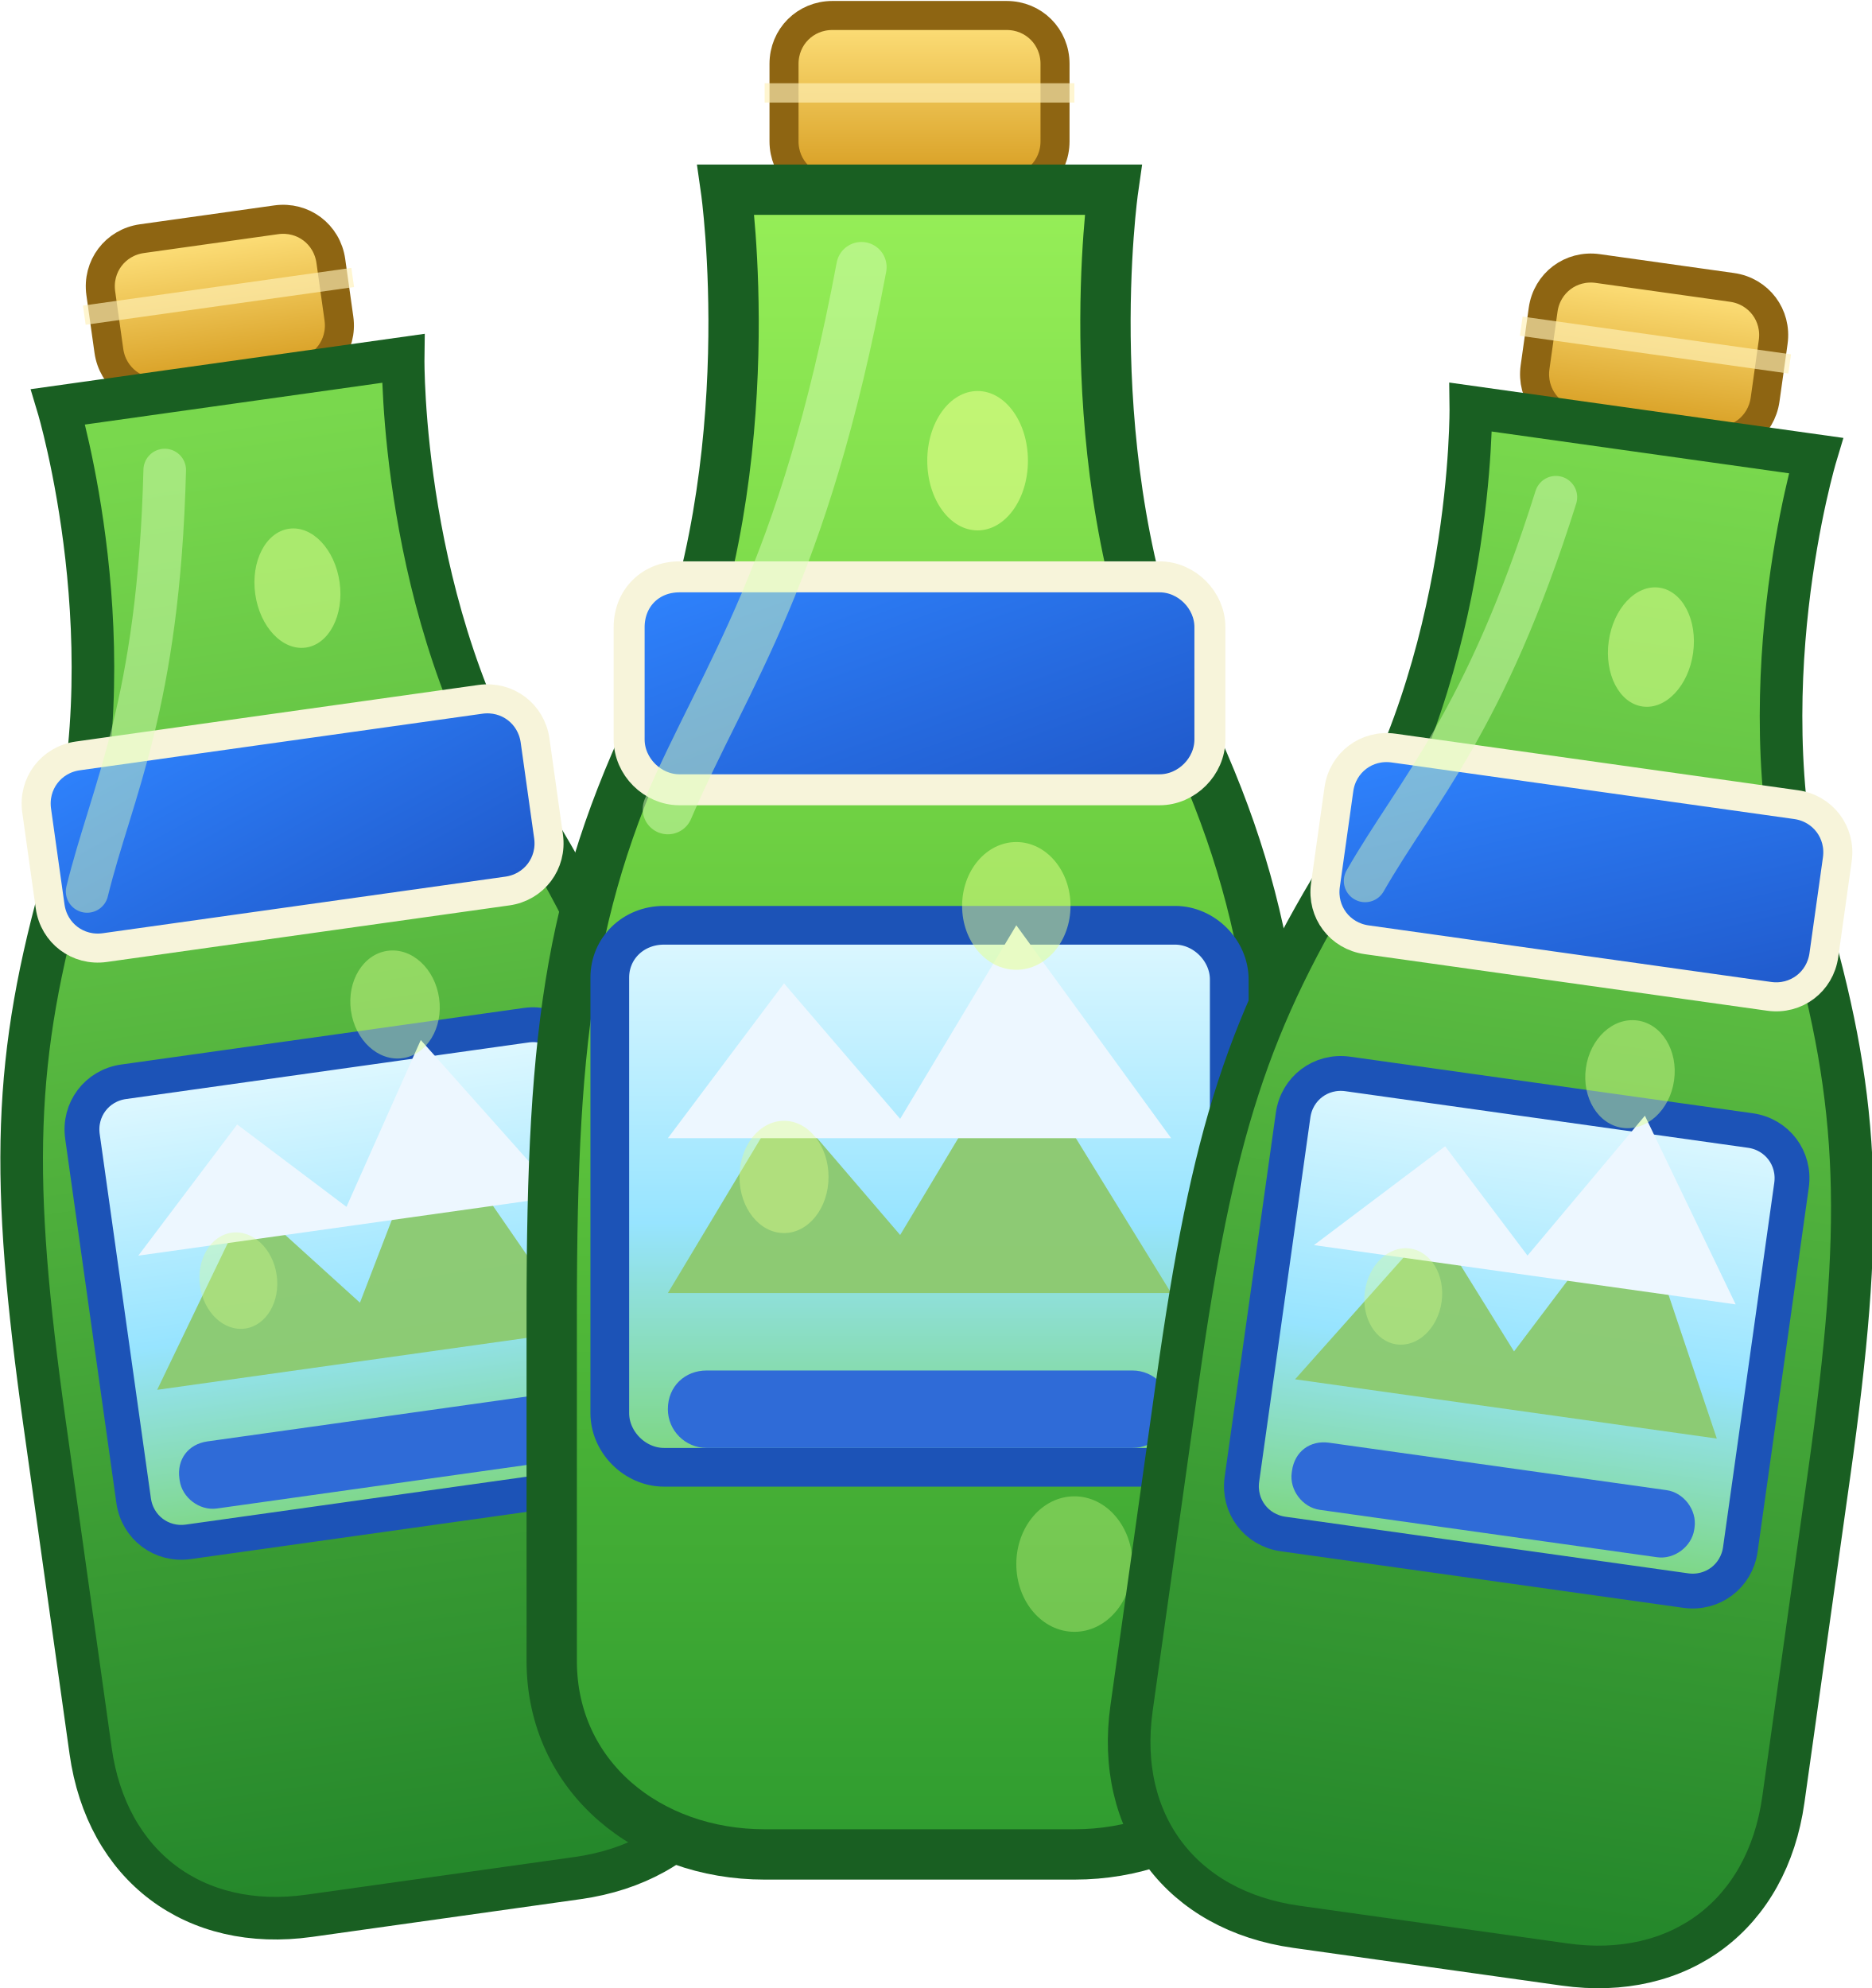
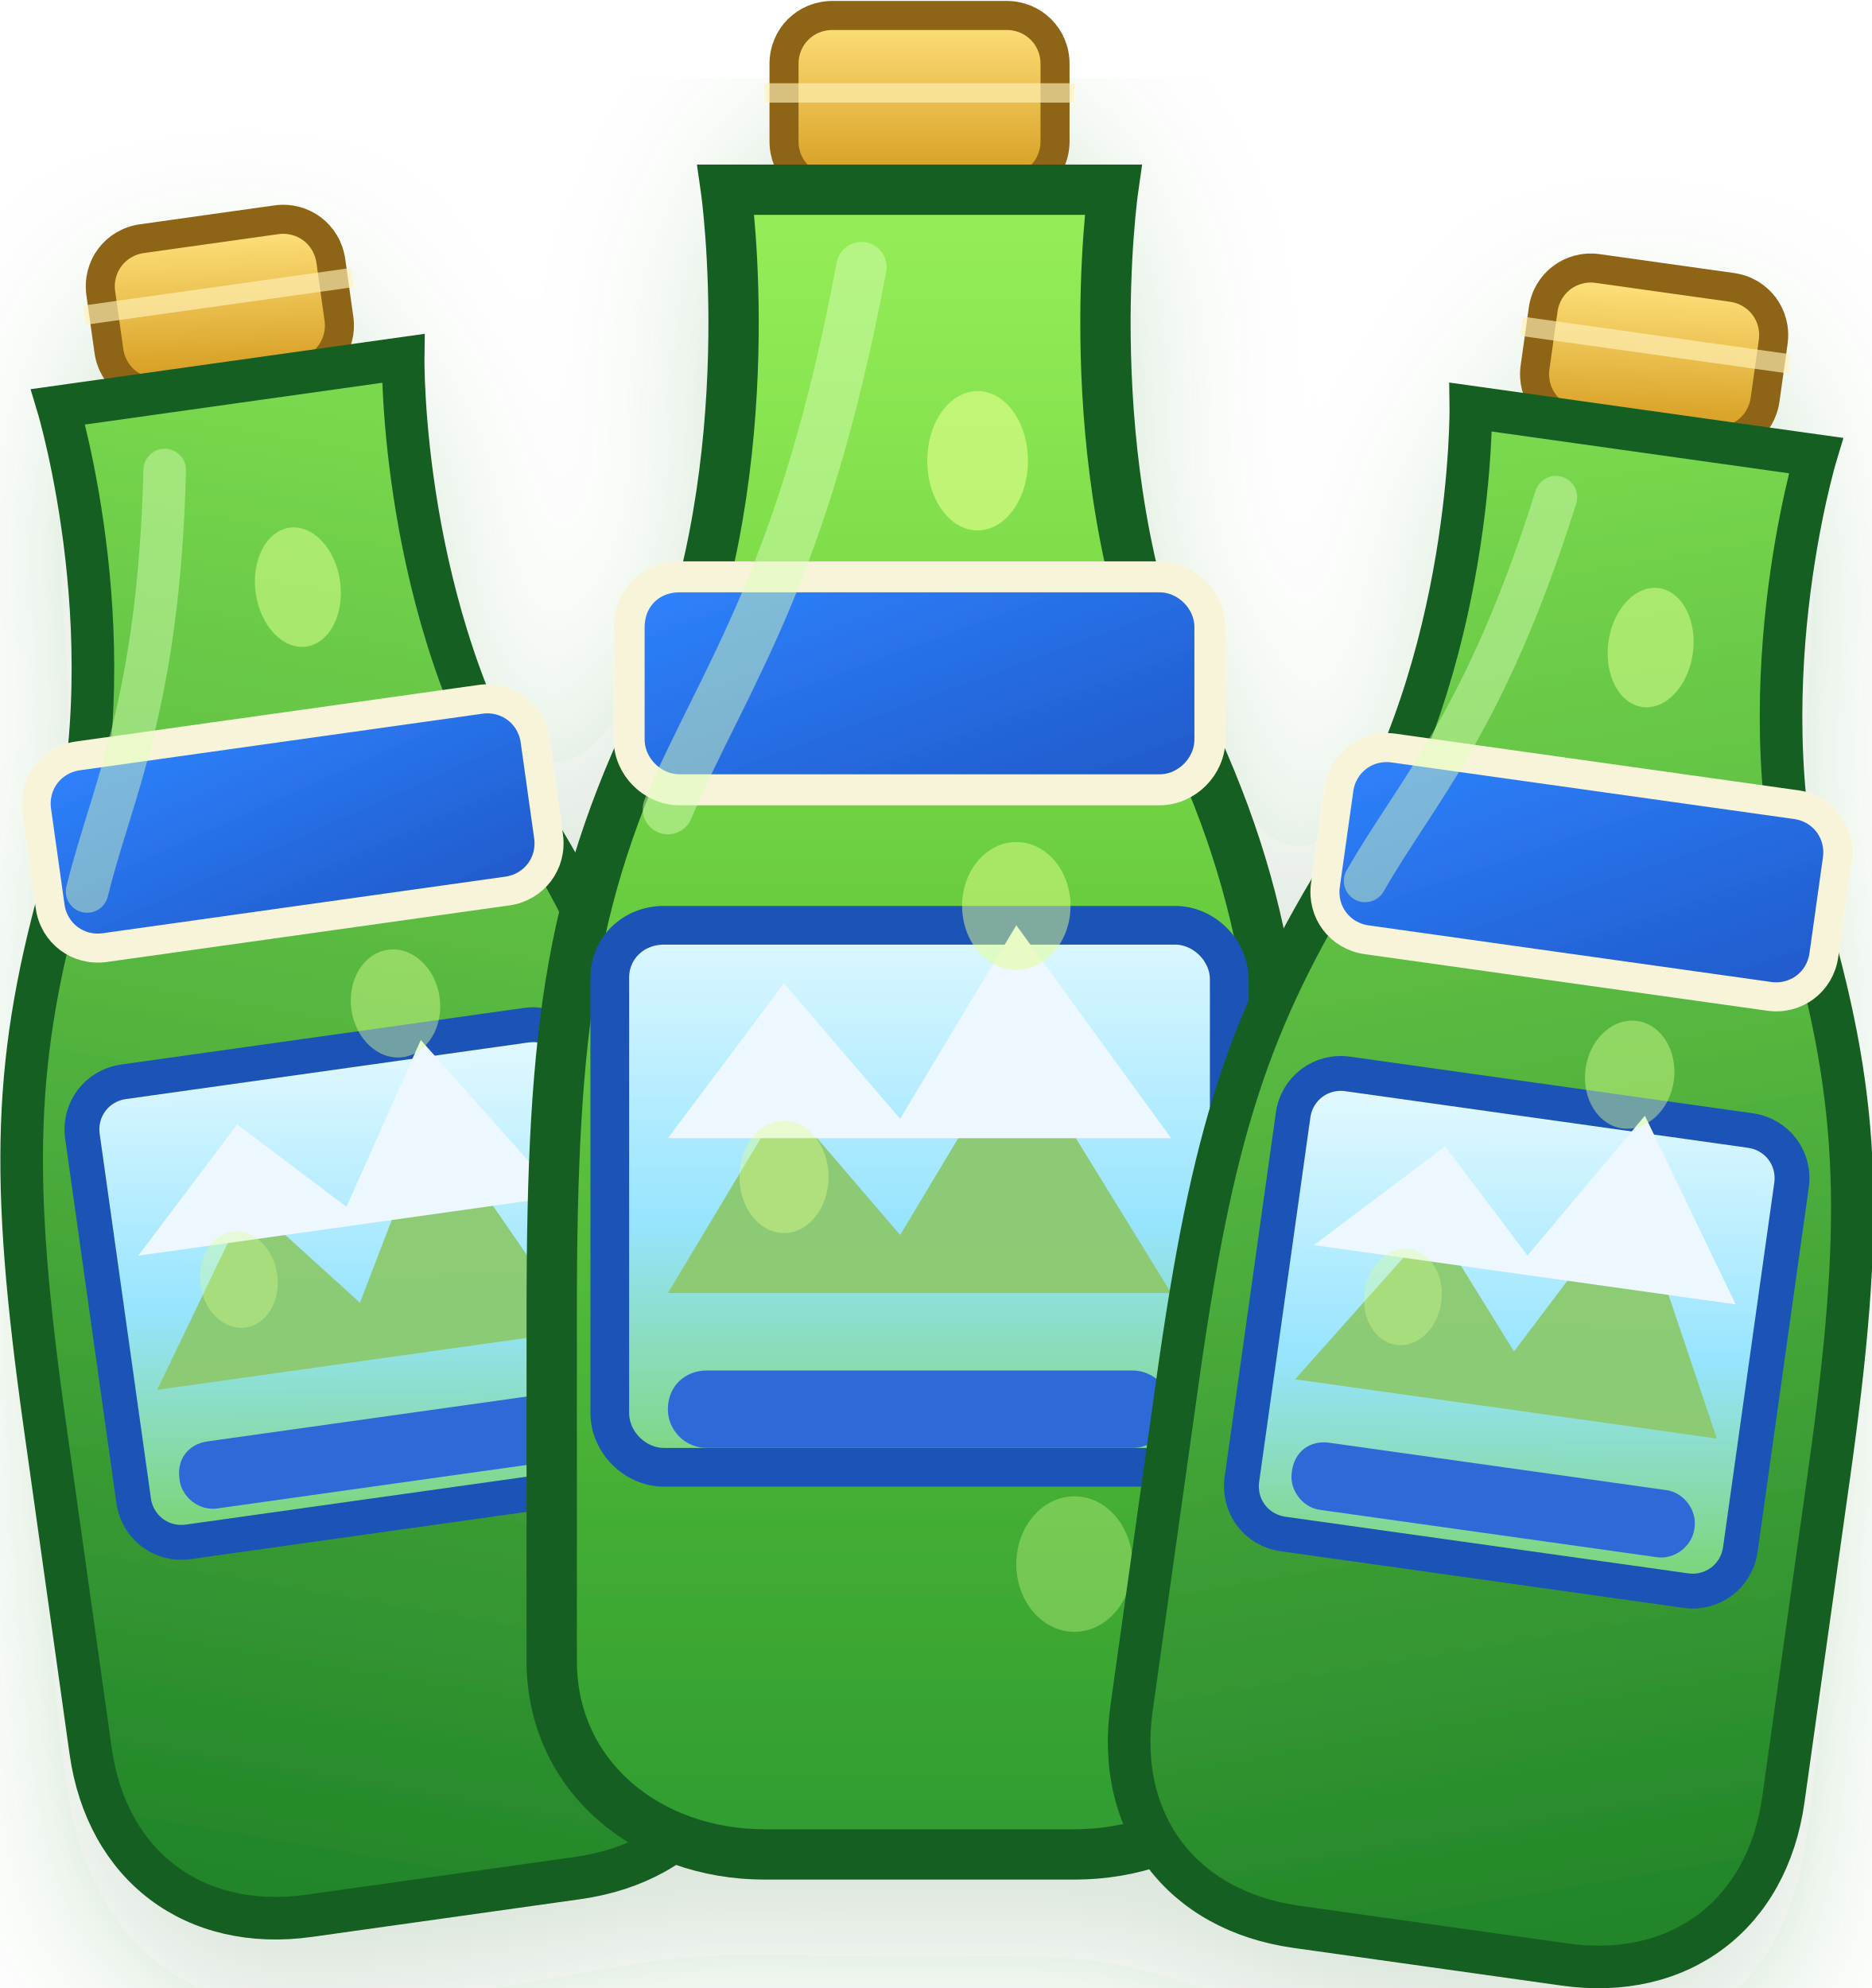
<svg xmlns="http://www.w3.org/2000/svg" version="1.1" id="Ebene_1" x="0px" y="0px" viewBox="0 0 96.7 102.7" style="enable-background:new 0 0 96.7 102.7;" xml:space="preserve">
  <style type="text/css">
- 	.st0{fill:url(#SVGID_1_);stroke:#8E6512;stroke-width:1.5;}
- 	.st1{opacity:0.65;fill:none;stroke:#FFF1B8;enable-background:new    ;}
- 	.st2{fill:url(#SVGID_00000178916175699221058910000001756233595681921214_);stroke:#195F22;stroke-width:2.2;}
- 	.st3{fill:url(#SVGID_00000063629482734886982680000008753805785676811933_);stroke:#F7F4DA;stroke-width:1.5;}
- 	.st4{fill:url(#SVGID_00000016767879107022027070000002397004122173428884_);stroke:#1C53B7;stroke-width:1.8;}
- 	.st5{opacity:0.95;fill:#8CC96E;enable-background:new    ;}
- 	.st6{fill:#EDF7FF;}
- 	.st7{fill:#2F6BD7;}
- 	.st8{opacity:0.45;fill:none;stroke:#DCFFB7;stroke-width:2.2;stroke-linecap:round;enable-background:new    ;}
- 	.st9{opacity:0.55;fill:#D9FF8D;enable-background:new    ;}
- 	.st10{opacity:0.45;fill:#D9FF8D;enable-background:new    ;}
- 	.st11{opacity:0.35;fill:#D9FF8D;enable-background:new    ;}
- 	.st12{fill:url(#SVGID_00000008121279345570477580000003387293392277720763_);stroke:#8E6512;stroke-width:1.5;}
- 	.st13{fill:url(#SVGID_00000091713838360226561160000000465852712480254621_);stroke:#195F22;stroke-width:2.6;}
- 	.st14{fill:url(#SVGID_00000106858922617960694750000001295763298353747867_);stroke:#F7F4DA;stroke-width:1.6;}
- 	.st15{fill:url(#SVGID_00000118397310263875652990000016349406403828256401_);stroke:#1C53B7;stroke-width:2;}
- 	.st16{opacity:0.96;fill:#8CC96E;enable-background:new    ;}
- 	.st17{opacity:0.48;fill:none;stroke:#DCFFB7;stroke-width:2.6;stroke-linecap:round;enable-background:new    ;}
- 	.st18{opacity:0.62;fill:#E4FF8A;enable-background:new    ;}
- 	.st19{opacity:0.5;fill:#E4FF8A;enable-background:new    ;}
- 	.st20{opacity:0.4;fill:#E4FF8A;enable-background:new    ;}
- 	.st21{opacity:0.35;fill:#D8FF89;enable-background:new    ;}
- 	.st22{fill:url(#SVGID_00000043442214530021127000000005551217005899741316_);stroke:#8E6512;stroke-width:1.5;}
- 	.st23{fill:url(#SVGID_00000077311064852493671060000003117851190326670499_);stroke:#195F22;stroke-width:2.2;}
- 	.st24{fill:url(#SVGID_00000165928988566701897050000007997490976293410995_);stroke:#F7F4DA;stroke-width:1.5;}
- 	.st25{fill:url(#SVGID_00000075884854239622715340000006984511080685019026_);stroke:#1C53B7;stroke-width:1.8;}
+ 	.st0{filter:url(#shadow);}
+ 	.st1{fill:url(#SVGID_1_);stroke:#8E6512;stroke-width:1.5;}
+ 	.st2{opacity:0.65;fill:none;stroke:#FFF1B8;enable-background:new    ;}
+ 	.st3{fill:url(#SVGID_00000068661721639314383890000001359773015222274718_);stroke:#195F22;stroke-width:2.2;}
+ 	.st4{fill:url(#SVGID_00000183222311611928972780000011027649296490714292_);stroke:#F7F4DA;stroke-width:1.5;}
+ 	.st5{fill:url(#SVGID_00000166637682181105389460000004825821023229565073_);stroke:#1C53B7;stroke-width:1.8;}
+ 	.st6{opacity:0.95;fill:#8CC96E;enable-background:new    ;}
+ 	.st7{fill:#EDF7FF;}
+ 	.st8{fill:#2F6BD7;}
+ 	.st9{opacity:0.45;fill:none;stroke:#DCFFB7;stroke-width:2.2;stroke-linecap:round;enable-background:new    ;}
+ 	.st10{opacity:0.55;fill:#D9FF8D;enable-background:new    ;}
+ 	.st11{opacity:0.45;fill:#D9FF8D;enable-background:new    ;}
+ 	.st12{opacity:0.35;fill:#D9FF8D;enable-background:new    ;}
+ 	.st13{fill:url(#SVGID_00000021814305654655457030000004617678000894238653_);stroke:#8E6512;stroke-width:1.5;}
+ 	.st14{fill:url(#SVGID_00000132070119165778142100000008798516431502204322_);stroke:#195F22;stroke-width:2.6;}
+ 	.st15{fill:url(#SVGID_00000074415129207899511050000016481494254300432050_);stroke:#F7F4DA;stroke-width:1.6;}
+ 	.st16{fill:url(#SVGID_00000143589217556940343900000011584563351711540098_);stroke:#1C53B7;stroke-width:2;}
+ 	.st17{opacity:0.96;fill:#8CC96E;enable-background:new    ;}
+ 	.st18{opacity:0.48;fill:none;stroke:#DCFFB7;stroke-width:2.6;stroke-linecap:round;enable-background:new    ;}
+ 	.st19{opacity:0.62;fill:#E4FF8A;enable-background:new    ;}
+ 	.st20{opacity:0.5;fill:#E4FF8A;enable-background:new    ;}
+ 	.st21{opacity:0.4;fill:#E4FF8A;enable-background:new    ;}
+ 	.st22{opacity:0.35;fill:#D8FF89;enable-background:new    ;}
+ 	.st23{fill:url(#SVGID_00000136371337015289954990000017899512099325439140_);stroke:#8E6512;stroke-width:1.5;}
+ 	.st24{fill:url(#SVGID_00000081639039482842788360000017367037231822987698_);stroke:#195F22;stroke-width:2.2;}
+ 	.st25{fill:url(#SVGID_00000120559970147577325920000005103203770992415638_);stroke:#F7F4DA;stroke-width:1.5;}
+ 	.st26{fill:url(#SVGID_00000019640403469384186560000010380221301110919304_);stroke:#1C53B7;stroke-width:1.8;}
</style>
-   <g>
+   <filter height="160%" id="shadow" width="140%" x="-20%" y="-20%">
+     <feDropShadow dx="0" dy="4" flood-color="#2e6f36" flood-opacity="0.18" stdDeviation="4" />
+   </filter>
+   <g class="st0">
    <g transform="translate(10 14) rotate(-8 18 34)">
      <g>
-         <linearGradient id="SVGID_1_" gradientUnits="userSpaceOnUse" x1="-1774.985" y1="25.914" x2="-1774.985" y2="26.914" gradientTransform="matrix(12 2.077539e-05 -2.523284e-05 8 21306.629 -211.4213)">
+         <linearGradient id="SVGID_1_" gradientUnits="userSpaceOnUse" x1="-917.185" y1="368.31" x2="-917.185" y2="367.31" gradientTransform="matrix(11.8832 1.1134 1.6701 -7.9221 10289.984 3934.757)">
          <stop offset="0" style="stop-color:#FFE27D" />
          <stop offset="1" style="stop-color:#D59A1D" />
        </linearGradient>
-         <path class="st0" d="M2.5-4.2l7,0c1.4,0,2.5,1.1,2.5,2.5l0,3c0,1.4-1.1,2.5-2.5,2.5l-7,0C1.1,3.8,0,2.7,0,1.3l0-3     C0-3.1,1.1-4.2,2.5-4.2z" />
-         <path class="st1" d="M-1-0.7l14,0" />
-         <linearGradient id="SVGID_00000154399193265165899390000014905447673935888771_" gradientUnits="userSpaceOnUse" x1="-1864.246" y1="-111.404" x2="-1864.246" y2="-110.404" gradientTransform="matrix(34 2.574346e-05 -1.179449e-05 79 63393.809 8805.858)">
+         <path class="st1" d="M2.5-4.2l7,0c1.4,0,2.5,1.1,2.5,2.5v3c0,1.4-1.1,2.5-2.5,2.5l-7,0C1.1,3.8,0,2.7,0,1.3l0-3     C0-3.1,1.1-4.2,2.5-4.2z" />
+         <path class="st2" d="M-1-0.7l14,0" />
+         <linearGradient id="SVGID_00000163787044280860876870000010812799570198651546_" gradientUnits="userSpaceOnUse" x1="-970.639" y1="430.264" x2="-970.639" y2="429.264" gradientTransform="matrix(33.6691 10.9947 4.7319 -78.2312 30650.58 44335.652)">
          <stop offset="0" style="stop-color:#79D84D" />
          <stop offset="1" style="stop-color:#22852A" />
        </linearGradient>
-         <path style="fill:url(#SVGID_00000154399193265165899390000014905447673935888771_);stroke:#195F22;stroke-width:2.2;" d="     M-3,3.8c0,0,2,13-3,24c-4,9-5,15-5,28l0,17c0,6,4,10,10,10h14c6,0,10-4,10-10v-17c0-13-1-19-5-28c-5-11-3-24-3-24L-3,3.8z" />
-         <linearGradient id="SVGID_00000111873877162469685200000001858656368552708769_" gradientUnits="userSpaceOnUse" x1="-1849.782" y1="-4.715" x2="-1848.782" y2="-3.715" gradientTransform="matrix(26 -3.504733e-05 0 10 48089.406 68.2792)">
+         <path style="fill:url(#SVGID_00000163787044280860876870000010812799570198651546_);stroke:#195F22;stroke-width:2.2;" d="     M-3,3.8c0,0,2,13-3,24c-4,9-5,15-5,28l0,17c0,6,4,10,10,10h14c6,0,10-4,10-10l0-17c0-13-1-19-5-28c-5-11-3-24-3-24L-3,3.8z" />
+         <linearGradient id="SVGID_00000097476821453038648350000012682194533350080419_" gradientUnits="userSpaceOnUse" x1="-956.326" y1="378.268" x2="-955.326" y2="377.268" gradientTransform="matrix(25.747 1.3917 3.6185 -9.9027 23246.725 5098.584)">
          <stop offset="0" style="stop-color:#2F84FF" />
          <stop offset="1" style="stop-color:#1F57C8" />
        </linearGradient>
-         <path style="fill:url(#SVGID_00000111873877162469685200000001858656368552708769_);stroke:#F7F4DA;stroke-width:1.5;" d="     M-4.5,21.8l21,0c1.4,0,2.5,1.1,2.5,2.5v5c0,1.4-1.1,2.5-2.5,2.5l-21,0c-1.4,0-2.5-1.1-2.5-2.5l0-5C-7,22.9-5.9,21.8-4.5,21.8z" />
-         <linearGradient id="SVGID_00000038394719467579351480000000939793978875772038_" gradientUnits="userSpaceOnUse" x1="-1849.291" y1="-75.95" x2="-1849.291" y2="-74.95" gradientTransform="matrix(26 -4.943100e-05 0 24 48089.406 1861.774)">
+         <path style="fill:url(#SVGID_00000097476821453038648350000012682194533350080419_);stroke:#F7F4DA;stroke-width:1.5;" d="     M-4.5,21.8l21,0c1.4,0,2.5,1.1,2.5,2.5v5c0,1.4-1.1,2.5-2.5,2.5l-21,0c-1.4,0-2.5-1.1-2.5-2.5l0-5C-7,22.9-5.9,21.8-4.5,21.8z" />
+         <linearGradient id="SVGID_00000049927806105743258590000002514980225872490390_" gradientUnits="userSpaceOnUse" x1="-960.802" y1="413.709" x2="-960.802" y2="412.709" gradientTransform="matrix(25.747 3.3401 3.6185 -23.7664 23246.725 13080.381)">
          <stop offset="0" style="stop-color:#DFF8FF" />
          <stop offset="0.55" style="stop-color:#97E4FF" />
          <stop offset="1" style="stop-color:#7CD67D" />
        </linearGradient>
-         <path style="fill:url(#SVGID_00000038394719467579351480000000939793978875772038_);stroke:#1C53B7;stroke-width:1.8;" d="     M-4.5,38.8l21,0c1.4,0,2.5,1.1,2.5,2.5l0,19c0,1.4-1.1,2.5-2.5,2.5h-21c-1.4,0-2.5-1.1-2.5-2.5l0-19C-7,39.9-5.9,38.8-4.5,38.8z" />
-         <path class="st5" d="M-5,54.8l6-9l5,6l5-9l6,12H-5z" />
-         <path class="st6" d="M-5,47.8l6-6l5,5l5-8l6,9L-5,47.8z" />
-         <path class="st7" d="M-2.8,57.8h17.6c0.9,0,1.7,0.8,1.7,1.7v0.1c0,0.9-0.8,1.7-1.7,1.7H-2.8c-0.9,0-1.7-0.8-1.7-1.7v-0.1     C-4.5,58.5-3.8,57.8-2.8,57.8z" />
-         <path class="st8" d="M2,7.8c-2,12-5,16-7,21" />
-         <ellipse transform="matrix(-1 5.264662e-06 -5.264662e-06 -1 15.9388 29.4974)" class="st9" cx="8" cy="14.7" rx="2.2" ry="3.1" />
-         <ellipse transform="matrix(-1 5.264661e-06 -5.264661e-06 -1 19.939 73.4974)" class="st10" cx="10" cy="36.7" rx="2.3" ry="2.8" />
-         <ellipse transform="matrix(-1 5.264664e-06 -5.264664e-06 -1 -6.099188e-02 99.4976)" class="st11" cx="0" cy="49.7" rx="2" ry="2.5" />
+         <path style="fill:url(#SVGID_00000049927806105743258590000002514980225872490390_);stroke:#1C53B7;stroke-width:1.8;" d="     M-4.5,38.8h21c1.4,0,2.5,1.1,2.5,2.5l0,19c0,1.4-1.1,2.5-2.5,2.5l-21,0c-1.4,0-2.5-1.1-2.5-2.5l0-19C-7,39.9-5.9,38.8-4.5,38.8z" />
+         <path class="st6" d="M-5,54.8l6-9l5,6l5-9l6,12H-5z" />
+         <path class="st7" d="M-5,47.8l6-6l5,5l5-8l6,9H-5z" />
+         <path class="st8" d="M-2.8,57.8h17.6c0.9,0,1.7,0.8,1.7,1.7v0.1c0,0.9-0.8,1.7-1.7,1.7l-17.6,0c-0.9,0-1.7-0.8-1.7-1.7v-0.1     C-4.5,58.5-3.8,57.8-2.8,57.8z" />
+         <path class="st9" d="M2,7.8c-2,12-5,16-7,21" />
+         <ellipse transform="matrix(-1 2.632331e-06 -2.632331e-06 -1 15.9694 29.5487)" class="st10" cx="8" cy="14.8" rx="2.2" ry="3.1" />
+         <ellipse transform="matrix(-1 2.632331e-06 -2.632331e-06 -1 19.9695 73.5487)" class="st11" cx="10" cy="36.8" rx="2.3" ry="2.8" />
+         <ellipse transform="matrix(-1 2.632333e-06 -2.632333e-06 -1 -3.050039e-02 99.5488)" class="st12" cx="0" cy="49.8" rx="2" ry="2.5" />
      </g>
    </g>
    <g transform="translate(38 2)">
      <g>
-         <linearGradient id="SVGID_00000085229639049587559570000004213670020148528573_" gradientUnits="userSpaceOnUse" x1="-1777.75" y1="115.139" x2="-1777.75" y2="116.139" gradientTransform="matrix(14 0 0 9 24897.996 -1037.5)">
+         <linearGradient id="SVGID_00000036224826516804481080000017559762867545333902_" gradientUnits="userSpaceOnUse" x1="-893.824" y1="529.083" x2="-893.824" y2="528.083" gradientTransform="matrix(14 0 0 -9 12522.995 4760.5)">
          <stop offset="0" style="stop-color:#FFE27D" />
          <stop offset="1" style="stop-color:#D59A1D" />
        </linearGradient>
-         <path style="fill:url(#SVGID_00000085229639049587559570000004213670020148528573_);stroke:#8E6512;stroke-width:1.5;" d="M5-1.2     h9c1.4,0,2.5,1.1,2.5,2.5v4c0,1.4-1.1,2.5-2.5,2.5H5c-1.4,0-2.5-1.1-2.5-2.5v-4C2.5-0.1,3.6-1.2,5-1.2z" />
-         <path class="st1" d="M1.5,2.8h16" />
-         <linearGradient id="SVGID_00000138565201875412889170000002351410543866614429_" gradientUnits="userSpaceOnUse" x1="-1859.406" y1="17.646" x2="-1859.406" y2="18.646" gradientTransform="matrix(38 0 0 86 70666.906 -1509.75)">
+         <path style="fill:url(#SVGID_00000036224826516804481080000017559762867545333902_);stroke:#8E6512;stroke-width:1.5;" d="M5-1.2     h9c1.4,0,2.5,1.1,2.5,2.5v4c0,1.4-1.1,2.5-2.5,2.5H5c-1.4,0-2.5-1.1-2.5-2.5v-4C2.5-0.1,3.6-1.2,5-1.2z" />
+         <path class="st2" d="M1.5,2.8h16" />
+         <linearGradient id="SVGID_00000032611829034530789460000009680113060018678462_" gradientUnits="userSpaceOnUse" x1="-934.38" y1="578.029" x2="-934.38" y2="577.029" gradientTransform="matrix(38 0 0 -86 35515.91 49718.25)">
          <stop offset="0" style="stop-color:#97EF58" />
          <stop offset="0.45" style="stop-color:#67CB3F" />
          <stop offset="1" style="stop-color:#2E9B2F" />
        </linearGradient>
-         <path style="fill:url(#SVGID_00000138565201875412889170000002351410543866614429_);stroke:#195F22;stroke-width:2.6;" d="     M-0.5,7.8c0,0,2,14-3,26c-5,10-6,17-6,32v18c0,6,5,10,11,10h16c6,0,11-4,11-10v-18c0-15-1-22-6-32c-5-12-3-26-3-26     S-0.5,7.8-0.5,7.8z" />
-         <linearGradient id="SVGID_00000097501035139313094210000013653645999137733307_" gradientUnits="userSpaceOnUse" x1="-1847.206" y1="95.343" x2="-1846.206" y2="96.343" gradientTransform="matrix(30 0 0 11 55410.602 -1021)">
+         <path style="fill:url(#SVGID_00000032611829034530789460000009680113060018678462_);stroke:#195F22;stroke-width:2.6;" d="     M-0.5,7.8c0,0,2,14-3,26c-5,10-6,17-6,32v18c0,6,5,10,11,10h16c6,0,11-4,11-10v-18c0-15-1-22-6-32c-5-12-3-26-3-26H-0.5z" />
+         <linearGradient id="SVGID_00000152234736574223779420000001146316699501617811_" gradientUnits="userSpaceOnUse" x1="-928.571" y1="539.023" x2="-927.571" y2="538.023" gradientTransform="matrix(30 0 0 -11 27851.604 5957)">
          <stop offset="0" style="stop-color:#2F84FF" />
          <stop offset="1" style="stop-color:#1F57C8" />
        </linearGradient>
-         <path style="fill:url(#SVGID_00000097501035139313094210000013653645999137733307_);stroke:#F7F4DA;stroke-width:1.6;" d="     M-2.9,27.8h24.8c1.4,0,2.6,1.2,2.6,2.6v5.8c0,1.4-1.2,2.6-2.6,2.6H-2.9c-1.4,0-2.6-1.2-2.6-2.6v-5.8C-5.5,28.9-4.4,27.8-2.9,27.8     z" />
-         <linearGradient id="SVGID_00000145036699862421950050000008177959929543491517_" gradientUnits="userSpaceOnUse" x1="-1850.474" y1="41.25" x2="-1850.474" y2="42.25" gradientTransform="matrix(32 0 0 28 59224.68 -1109.25)">
+         <path style="fill:url(#SVGID_00000152234736574223779420000001146316699501617811_);stroke:#F7F4DA;stroke-width:1.6;" d="     M-2.9,27.8h24.8c1.4,0,2.6,1.2,2.6,2.6v5.8c0,1.4-1.2,2.6-2.6,2.6H-2.9c-1.4,0-2.6-1.2-2.6-2.6v-5.8C-5.5,28.9-4.4,27.8-2.9,27.8     z" />
+         <linearGradient id="SVGID_00000001660518066088202900000000159926508825925814_" gradientUnits="userSpaceOnUse" x1="-929.944" y1="566.179" x2="-929.944" y2="565.179" gradientTransform="matrix(32 0 0 -28 29767.68 15898.75)">
          <stop offset="0" style="stop-color:#DFF8FF" />
          <stop offset="0.55" style="stop-color:#97E4FF" />
          <stop offset="1" style="stop-color:#7CD67D" />
        </linearGradient>
-         <path style="fill:url(#SVGID_00000145036699862421950050000008177959929543491517_);stroke:#1C53B7;stroke-width:2;" d="     M-3.7,45.8h26.4c1.5,0,2.8,1.3,2.8,2.8V71c0,1.5-1.3,2.8-2.8,2.8H-3.7c-1.5,0-2.8-1.3-2.8-2.8V48.5C-6.5,47-5.3,45.8-3.7,45.8z" />
-         <path class="st16" d="M-3.5,64.8l6-10l6,7l6-10l8,13H-3.5z" />
-         <path class="st6" d="M-3.5,56.8l6-8l6,7l6-10l8,11H-3.5z" />
-         <path class="st7" d="M-1.5,68.8h22c1.1,0,2,0.9,2,2l0,0c0,1.1-0.9,2-2,2h-22c-1.1,0-2-0.9-2-2l0,0C-3.5,69.6-2.6,68.8-1.5,68.8z" />
-         <path class="st17" d="M6.5,11.8c-3,16-7,21-10,28" />
-         <ellipse class="st18" cx="12.5" cy="21.8" rx="2.6" ry="3.6" />
-         <ellipse class="st19" cx="14.5" cy="44.8" rx="2.8" ry="3.3" />
-         <ellipse class="st20" cx="2.5" cy="58.8" rx="2.3" ry="2.9" />
-         <ellipse class="st21" cx="17.5" cy="78.8" rx="3" ry="3.5" />
+         <path style="fill:url(#SVGID_00000001660518066088202900000000159926508825925814_);stroke:#1C53B7;stroke-width:2;" d="     M-3.7,45.8h26.4c1.5,0,2.8,1.3,2.8,2.8v22.4c0,1.5-1.3,2.8-2.8,2.8H-3.7c-1.5,0-2.8-1.3-2.8-2.8V48.5C-6.5,47-5.3,45.8-3.7,45.8z     " />
+         <path class="st17" d="M-3.5,64.8l6-10l6,7l6-10l8,13H-3.5z" />
+         <path class="st7" d="M-3.5,56.8l6-8l6,7l6-10l8,11H-3.5z" />
+         <path class="st8" d="M-1.5,68.8h22c1.1,0,2,0.9,2,2l0,0c0,1.1-0.9,2-2,2h-22c-1.1,0-2-0.9-2-2l0,0C-3.5,69.6-2.6,68.8-1.5,68.8z" />
+         <path class="st18" d="M6.5,11.8c-3,16-7,21-10,28" />
+         <ellipse class="st19" cx="12.5" cy="21.8" rx="2.6" ry="3.6" />
+         <ellipse class="st20" cx="14.5" cy="44.8" rx="2.8" ry="3.3" />
+         <ellipse class="st21" cx="2.5" cy="58.8" rx="2.3" ry="2.9" />
+         <ellipse class="st22" cx="17.5" cy="78.8" rx="3" ry="3.5" />
      </g>
    </g>
    <g transform="translate(76 14) rotate(8 18 34)">
      <g>
-         <linearGradient id="SVGID_00000095331084562246177610000004225308174340303286_" gradientUnits="userSpaceOnUse" x1="-1741.789" y1="228.48" x2="-1741.789" y2="229.48" gradientTransform="matrix(12 -2.077539e-05 2.523284e-05 8 20906.008 -1825.98)">
+         <linearGradient id="SVGID_00000080183841145336392730000012846576299812954008_" gradientUnits="userSpaceOnUse" x1="-838.512" y1="651.703" x2="-838.512" y2="650.703" gradientTransform="matrix(11.8832 -1.1134 -1.6701 -7.9221 11057.976 4231.069)">
          <stop offset="0" style="stop-color:#FFE27D" />
          <stop offset="1" style="stop-color:#D59A1D" />
        </linearGradient>
-         <path style="fill:url(#SVGID_00000095331084562246177610000004225308174340303286_);stroke:#8E6512;stroke-width:1.5;" d="     M1.9,1.8l7,0c1.4,0,2.5,1.1,2.5,2.5v3c0,1.4-1.1,2.5-2.5,2.5l-7,0c-1.4,0-2.5-1.1-2.5-2.5l0-3C-0.6,2.9,0.5,1.8,1.9,1.8z" />
-         <path class="st1" d="M-1.6,5.3l14,0" />
-         <linearGradient id="SVGID_00000054969691901646275410000003931988154212688522_" gradientUnits="userSpaceOnUse" x1="-1845.826" y1="147.76" x2="-1845.826" y2="148.76" gradientTransform="matrix(34 -2.574346e-05 1.179449e-05 79 62760.012 -11662.211)">
+         <path style="fill:url(#SVGID_00000080183841145336392730000012846576299812954008_);stroke:#8E6512;stroke-width:1.5;" d="     M1.9,1.8l7,0c1.4,0,2.5,1.1,2.5,2.5v3c0,1.4-1.1,2.5-2.5,2.5l-7,0c-1.4,0-2.5-1.1-2.5-2.5l0-3C-0.6,2.9,0.5,1.8,1.9,1.8z" />
+         <path class="st2" d="M-1.6,5.3l14,0" />
+         <linearGradient id="SVGID_00000075164120078742298970000003891090540409045675_" gradientUnits="userSpaceOnUse" x1="-884.044" y1="699.18" x2="-884.044" y2="698.18" gradientTransform="matrix(33.6691 -10.9947 -4.7319 -78.2312 33078.766 44987.695)">
          <stop offset="0" style="stop-color:#79D84D" />
          <stop offset="1" style="stop-color:#22852A" />
        </linearGradient>
-         <path style="fill:url(#SVGID_00000054969691901646275410000003931988154212688522_);stroke:#195F22;stroke-width:2.2;" d="     M-3.6,9.8c0,0,2,13-3,24c-4,9-5,15-5,28l0,17c0,6,4,10,10,10h14c6,0,10-4,10-10l0-17c0-13-1-19-5-28c-5-11-3-24-3-24L-3.6,9.8z" />
-         <linearGradient id="SVGID_00000103240244839335224400000018062157398941640073_" gradientUnits="userSpaceOnUse" x1="-1828.832" y1="210.588" x2="-1827.832" y2="211.588" gradientTransform="matrix(26 3.504733e-05 0 10 47540.434 -2077.269)">
+         <path style="fill:url(#SVGID_00000075164120078742298970000003891090540409045675_);stroke:#195F22;stroke-width:2.2;" d="     M-3.6,9.8c0,0,2,13-3,24c-4,9-5,15-5,28l0,17c0,6,4,10,10,10h14c6,0,10-4,10-10l0-17c0-13-1-19-5-28c-5-11-3-24-3-24L-3.6,9.8z" />
+         <linearGradient id="SVGID_00000061455794519582079150000011478846196203065256_" gradientUnits="userSpaceOnUse" x1="-880.349" y1="666.724" x2="-879.349" y2="665.724" gradientTransform="matrix(25.747 -1.3917 -3.6185 -9.9027 25071.209 5404.919)">
          <stop offset="0" style="stop-color:#2F84FF" />
          <stop offset="1" style="stop-color:#1F57C8" />
        </linearGradient>
-         <path style="fill:url(#SVGID_00000103240244839335224400000018062157398941640073_);stroke:#F7F4DA;stroke-width:1.5;" d="     M-5.1,27.8l21,0c1.4,0,2.5,1.1,2.5,2.5v5c0,1.4-1.1,2.5-2.5,2.5h-21c-1.4,0-2.5-1.1-2.5-2.5l0-5C-7.6,28.9-6.5,27.8-5.1,27.8z" />
-         <linearGradient id="SVGID_00000153682254038606420420000002921498470363095988_" gradientUnits="userSpaceOnUse" x1="-1828.338" y1="168.6" x2="-1828.338" y2="169.6" gradientTransform="matrix(26 4.943100e-05 0 24 47540.43 -4001.322)">
+         <path style="fill:url(#SVGID_00000061455794519582079150000011478846196203065256_);stroke:#F7F4DA;stroke-width:1.5;" d="     M-5.1,27.8l21,0c1.4,0,2.5,1.1,2.5,2.5v5c0,1.4-1.1,2.5-2.5,2.5h-21c-1.4,0-2.5-1.1-2.5-2.5l0-5C-7.6,28.9-6.5,27.8-5.1,27.8z" />
+         <linearGradient id="SVGID_00000126322446256301845090000000261940812321512883_" gradientUnits="userSpaceOnUse" x1="-876.914" y1="687.571" x2="-876.914" y2="686.571" gradientTransform="matrix(25.747 -3.3401 -3.6185 -23.7664 25071.207 13456.859)">
          <stop offset="0" style="stop-color:#DFF8FF" />
          <stop offset="0.55" style="stop-color:#97E4FF" />
          <stop offset="1" style="stop-color:#7CD67D" />
        </linearGradient>
-         <path style="fill:url(#SVGID_00000153682254038606420420000002921498470363095988_);stroke:#1C53B7;stroke-width:1.8;" d="     M-5.1,44.8h21c1.4,0,2.5,1.1,2.5,2.5l0,19c0,1.4-1.1,2.5-2.5,2.5h-21c-1.4,0-2.5-1.1-2.5-2.5l0-19C-7.6,45.9-6.5,44.8-5.1,44.8z" />
-         <path class="st5" d="M-5.6,60.8l6-9l5,6l5-9l6,12L-5.6,60.8z" />
-         <path class="st6" d="M-5.6,53.8l6-6l5,5l5-8l6,9H-5.6z" />
-         <path class="st7" d="M-3.4,63.8l17.6,0c0.9,0,1.7,0.8,1.7,1.7v0.1c0,0.9-0.8,1.7-1.7,1.7H-3.4c-0.9,0-1.7-0.8-1.7-1.7v-0.1     C-5.1,64.5-4.4,63.8-3.4,63.8z" />
-         <path class="st8" d="M1.4,13.8c-2,12-5,16-7,21" />
-         <ellipse transform="matrix(4.876065e-06 1 -1 4.876065e-06 28.1388 13.4831)" class="st9" cx="7.3" cy="20.8" rx="3.1" ry="2.2" />
-         <ellipse transform="matrix(4.876066e-06 1 -1 4.876066e-06 52.1388 33.483)" class="st10" cx="9.3" cy="42.8" rx="2.8" ry="2.3" />
-         <ellipse transform="matrix(4.849573e-06 1 -1 4.849573e-06 55.1388 56.483)" class="st11" cx="-0.7" cy="55.8" rx="2.5" ry="2" />
+         <path style="fill:url(#SVGID_00000126322446256301845090000000261940812321512883_);stroke:#1C53B7;stroke-width:1.8;" d="     M-5.1,44.8h21c1.4,0,2.5,1.1,2.5,2.5l0,19c0,1.4-1.1,2.5-2.5,2.5h-21c-1.4,0-2.5-1.1-2.5-2.5l0-19C-7.6,45.9-6.5,44.8-5.1,44.8z" />
+         <path class="st6" d="M-5.6,60.8l6-9l5,6l5-9l6,12H-5.6z" />
+         <path class="st7" d="M-5.6,53.8l6-6l5,5l5-8l6,9H-5.6z" />
+         <path class="st8" d="M-3.4,63.8h17.6c0.9,0,1.7,0.8,1.7,1.7v0.1c0,0.9-0.8,1.7-1.7,1.7H-3.4c-0.9,0-1.7-0.8-1.7-1.7v-0.1     C-5.1,64.5-4.4,63.8-3.4,63.8z" />
+         <path class="st9" d="M1.4,13.8c-2,12-5,16-7,21" />
+         <ellipse transform="matrix(2.438032e-06 1 -1 2.438032e-06 28.1278 13.411)" class="st10" cx="7.4" cy="20.8" rx="3.1" ry="2.2" />
+         <ellipse transform="matrix(2.438033e-06 1 -1 2.438033e-06 52.1278 33.4109)" class="st11" cx="9.4" cy="42.8" rx="2.8" ry="2.3" />
+         <ellipse transform="matrix(2.438030e-06 1 -1 2.438030e-06 55.1278 56.4109)" class="st12" cx="-0.6" cy="55.8" rx="2.5" ry="2" />
      </g>
    </g>
  </g>
</svg>
